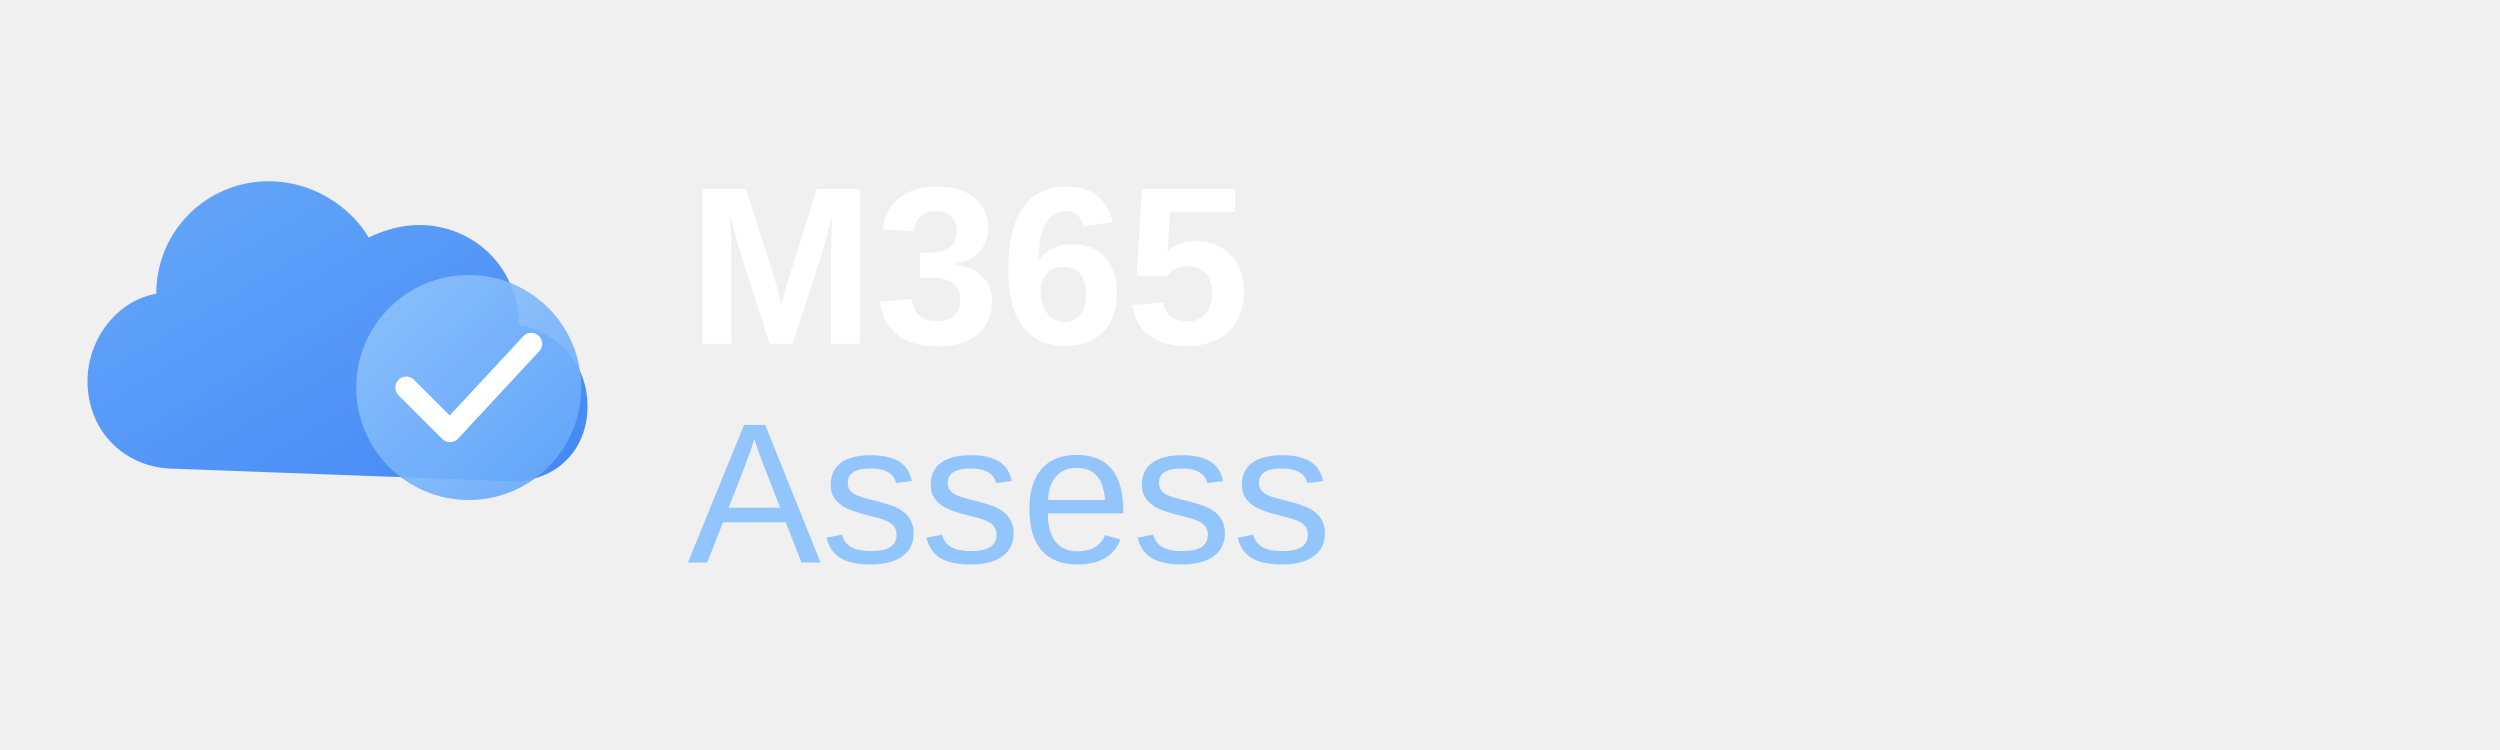
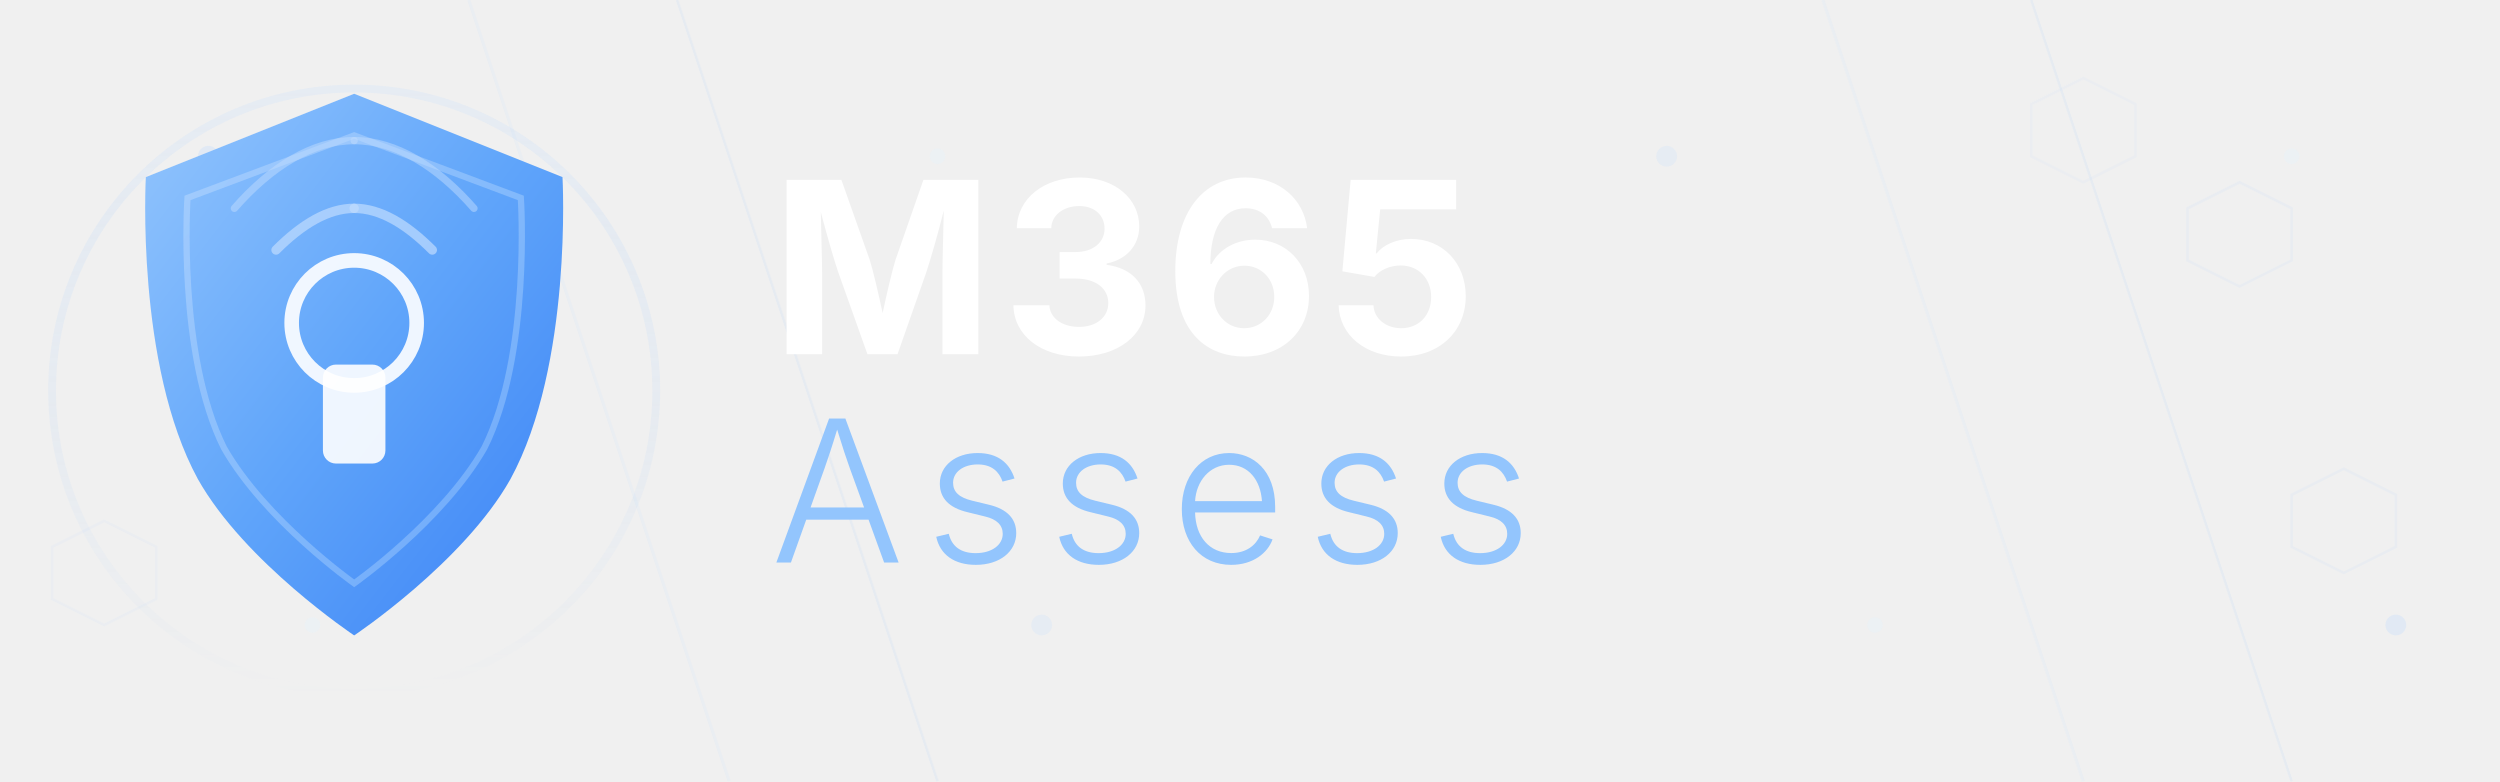
- <svg xmlns="http://www.w3.org/2000/svg" viewBox="0 0 400 120" width="400" height="120">
+ <svg xmlns="http://www.w3.org/2000/svg" viewBox="0 0 480 150" width="480" height="150">
  <defs>
-     <linearGradient id="cloudGradW" x1="0%" y1="0%" x2="100%" y2="100%">
-       <stop offset="0%" style="stop-color:#60A5FA;stop-opacity:1" />
+     <linearGradient id="shieldGradW" x1="0%" y1="0%" x2="100%" y2="100%">
+       <stop offset="0%" style="stop-color:#93C5FD;stop-opacity:1" />
+       <stop offset="50%" style="stop-color:#60A5FA;stop-opacity:1" />
      <stop offset="100%" style="stop-color:#3B82F6;stop-opacity:1" />
    </linearGradient>
-     <linearGradient id="checkGradW" x1="0%" y1="0%" x2="100%" y2="100%">
-       <stop offset="0%" style="stop-color:#93C5FD;stop-opacity:1" />
-       <stop offset="100%" style="stop-color:#60A5FA;stop-opacity:1" />
+     <linearGradient id="accentGradW" x1="0%" y1="0%" x2="100%" y2="100%">
+       <stop offset="0%" style="stop-color:#BFDBFE;stop-opacity:1" />
+       <stop offset="100%" style="stop-color:#93C5FD;stop-opacity:1" />
+     </linearGradient>
+     <linearGradient id="glowGradW" x1="0%" y1="0%" x2="0%" y2="100%">
+       <stop offset="0%" style="stop-color:#BFDBFE;stop-opacity:0.4" />
+       <stop offset="100%" style="stop-color:#60A5FA;stop-opacity:0" />
+     </linearGradient>
+     <linearGradient id="flowGradW1" x1="0%" y1="0%" x2="100%" y2="0%">
+       <stop offset="0%" style="stop-color:#93C5FD;stop-opacity:0" />
+       <stop offset="40%" style="stop-color:#BFDBFE;stop-opacity:0.25" />
+       <stop offset="100%" style="stop-color:#E0F2FE;stop-opacity:0" />
+     </linearGradient>
+     <linearGradient id="flowGradW2" x1="100%" y1="0%" x2="0%" y2="0%">
+       <stop offset="0%" style="stop-color:#60A5FA;stop-opacity:0" />
+       <stop offset="50%" style="stop-color:#93C5FD;stop-opacity:0.15" />
+       <stop offset="100%" style="stop-color:#BFDBFE;stop-opacity:0" />
    </linearGradient>
  </defs>
-   <path d="M28,75 C20,75 14,69 14,61 C14,54 19,48 25,47 C25,37 33,29 43,29 C50,29 56,33 59,38 C61,37 64,36 67,36 C76,36 83,43 83,52 C83,52 83,52 83,52 C89,53 94,58 94,65 C94,72 89,77 82,77 L28,75 Z" fill="url(#cloudGradW)" opacity="0.95" />
-   <circle cx="75" cy="62" r="18" fill="url(#checkGradW)" opacity="0.9" />
-   <polyline points="65,62 72,69 85,55" fill="none" stroke="white" stroke-width="3.5" stroke-linecap="round" stroke-linejoin="round" />
-   <text x="110" y="55" font-family="Segoe UI, Calibri, Arial, sans-serif" font-weight="700" font-size="36" fill="#FFFFFF">M365</text>
-   <text x="110" y="90" font-family="Segoe UI, Calibri, Arial, sans-serif" font-weight="300" font-size="32" fill="#93C5FD">Assess</text>
+   <line x1="0" y1="30" x2="480" y2="30" stroke="url(#flowGradW1)" stroke-width="1" opacity="0.35" />
+   <line x1="0" y1="55" x2="480" y2="55" stroke="url(#flowGradW2)" stroke-width="0.8" opacity="0.2" />
+   <line x1="0" y1="95" x2="480" y2="95" stroke="url(#flowGradW1)" stroke-width="0.8" opacity="0.2" />
+   <line x1="0" y1="120" x2="480" y2="120" stroke="url(#flowGradW2)" stroke-width="1" opacity="0.35" />
+   <line x1="90" y1="0" x2="140" y2="150" stroke="#BFDBFE" stroke-width="0.6" opacity="0.12" />
+   <line x1="130" y1="0" x2="180" y2="150" stroke="#93C5FD" stroke-width="0.5" opacity="0.1" />
+   <line x1="350" y1="0" x2="400" y2="150" stroke="#BFDBFE" stroke-width="0.6" opacity="0.12" />
+   <line x1="390" y1="0" x2="440" y2="150" stroke="#93C5FD" stroke-width="0.5" opacity="0.1" />
+   <circle cx="40" cy="30" r="2" fill="#BFDBFE" opacity="0.3" />
+   <circle cx="180" cy="30" r="1.5" fill="#E0F2FE" opacity="0.25" />
+   <circle cx="320" cy="30" r="2" fill="#BFDBFE" opacity="0.2" />
+   <circle cx="440" cy="30" r="1.5" fill="#E0F2FE" opacity="0.25" />
+   <circle cx="60" cy="120" r="1.5" fill="#E0F2FE" opacity="0.25" />
+   <circle cx="200" cy="120" r="2" fill="#BFDBFE" opacity="0.2" />
+   <circle cx="360" cy="120" r="1.5" fill="#E0F2FE" opacity="0.25" />
+   <circle cx="460" cy="120" r="2" fill="#BFDBFE" opacity="0.3" />
+   <path d="M400,15 L410,20 L410,30 L400,35 L390,30 L390,20 Z" fill="none" stroke="#BFDBFE" stroke-width="0.5" opacity="0.1" />
+   <path d="M430,35 L440,40 L440,50 L430,55 L420,50 L420,40 Z" fill="none" stroke="#93C5FD" stroke-width="0.5" opacity="0.08" />
+   <path d="M20,100 L30,105 L30,115 L20,120 L10,115 L10,105 Z" fill="none" stroke="#BFDBFE" stroke-width="0.5" opacity="0.1" />
+   <path d="M450,90 L460,95 L460,105 L450,110 L440,105 L440,95 Z" fill="none" stroke="#93C5FD" stroke-width="0.5" opacity="0.08" />
+   <circle cx="68" cy="75" r="58" fill="none" stroke="url(#glowGradW)" stroke-width="1.5" opacity="0.5" />
+   <path d="M68,18 L108,34 C108,34 110,70 98,92 C89,108 68,122 68,122 C68,122 47,108 38,92 C26,70 28,34 28,34 Z" fill="url(#shieldGradW)" />
+   <path d="M68,26 L100,38 C100,38 102,68 93,86 C85,100 68,112 68,112 C68,112 51,100 43,86 C34,68 36,38 36,38 Z" fill="none" stroke="url(#accentGradW)" stroke-width="1.2" opacity="0.5" />
+   <circle cx="68" cy="62" r="12" fill="none" stroke="white" stroke-width="2.8" opacity="0.9" />
+   <rect x="62" y="70" width="12" height="19" rx="2.5" fill="white" opacity="0.9" />
+   <path d="M53,48 C58,43 63,40 68,40" fill="none" stroke="#BFDBFE" stroke-width="1.8" stroke-linecap="round" opacity="0.7" />
+   <path d="M45,40 C52,32 60,27 68,27" fill="none" stroke="#BFDBFE" stroke-width="1.4" stroke-linecap="round" opacity="0.5" />
+   <path d="M83,48 C78,43 73,40 68,40" fill="none" stroke="#BFDBFE" stroke-width="1.8" stroke-linecap="round" opacity="0.7" />
+   <path d="M91,40 C84,32 76,27 68,27" fill="none" stroke="#BFDBFE" stroke-width="1.4" stroke-linecap="round" opacity="0.5" />
+   <text x="148" y="68" font-family="Inter, Segoe UI, Arial, sans-serif" font-weight="700" font-size="46" fill="#FFFFFF" letter-spacing="1.5">M365</text>
+   <text x="148" y="108" font-family="Inter, Segoe UI, Arial, sans-serif" font-weight="300" font-size="38" fill="#93C5FD" letter-spacing="4">Assess</text>
</svg>
